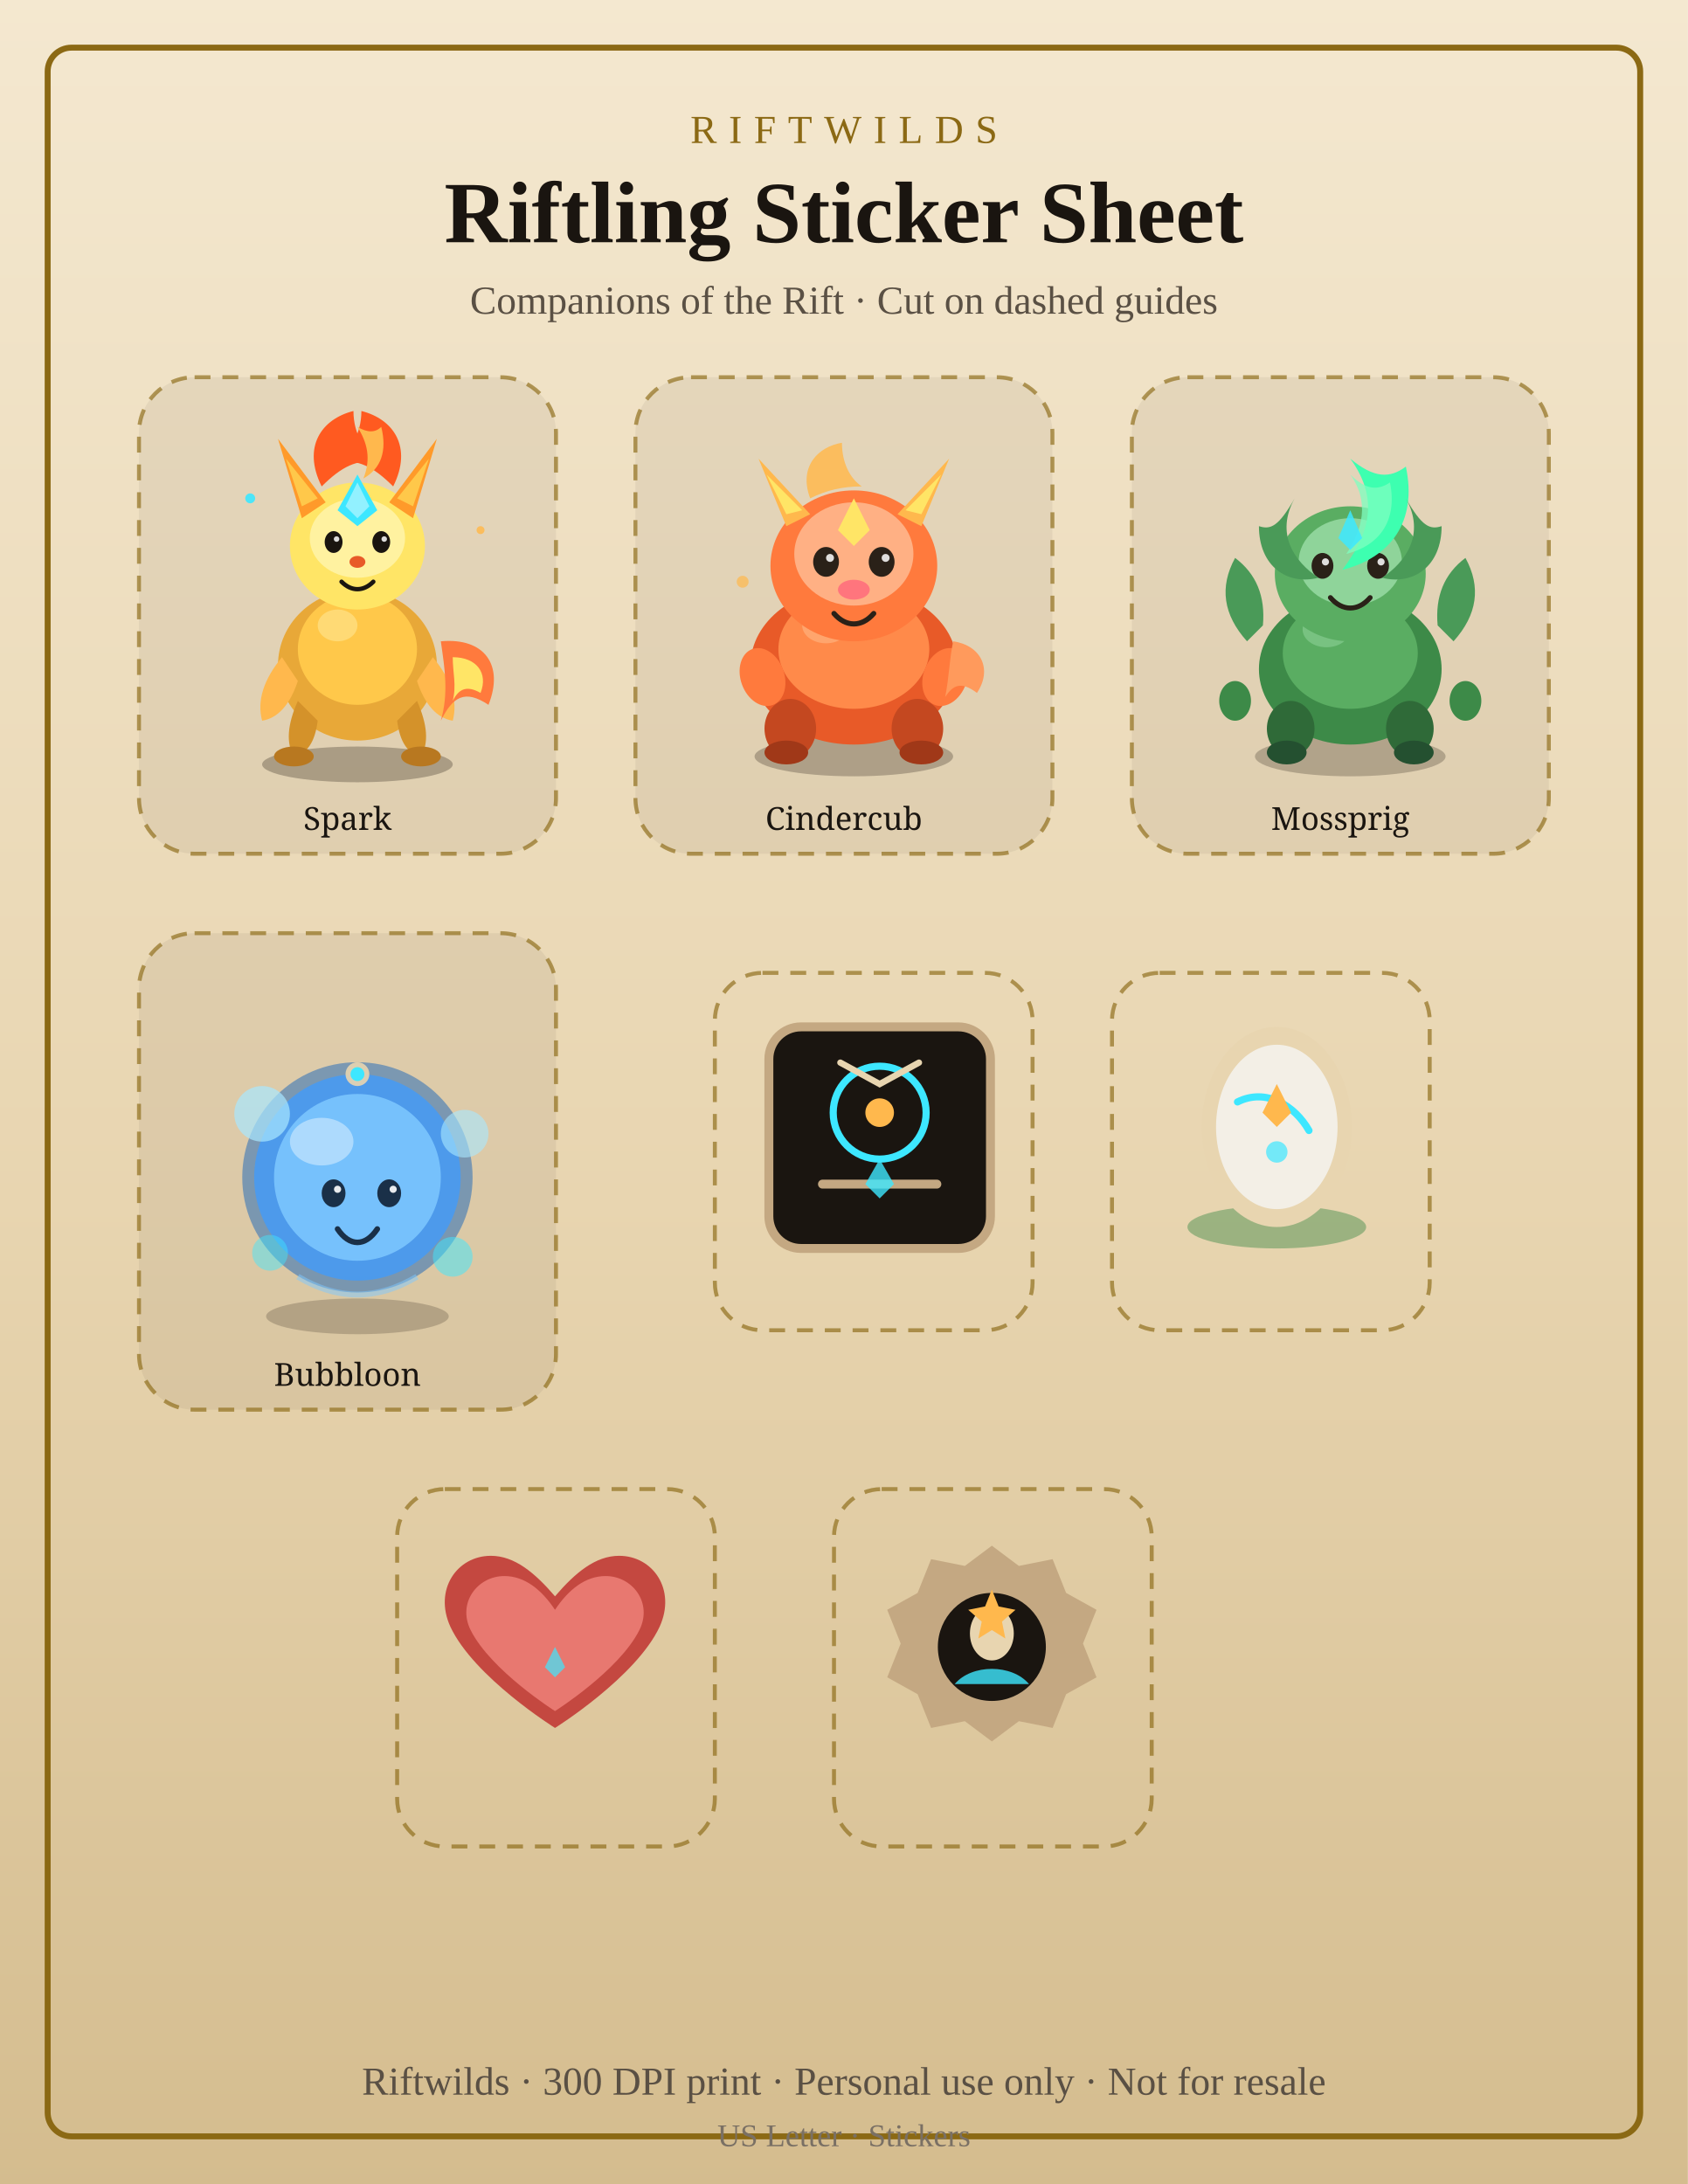
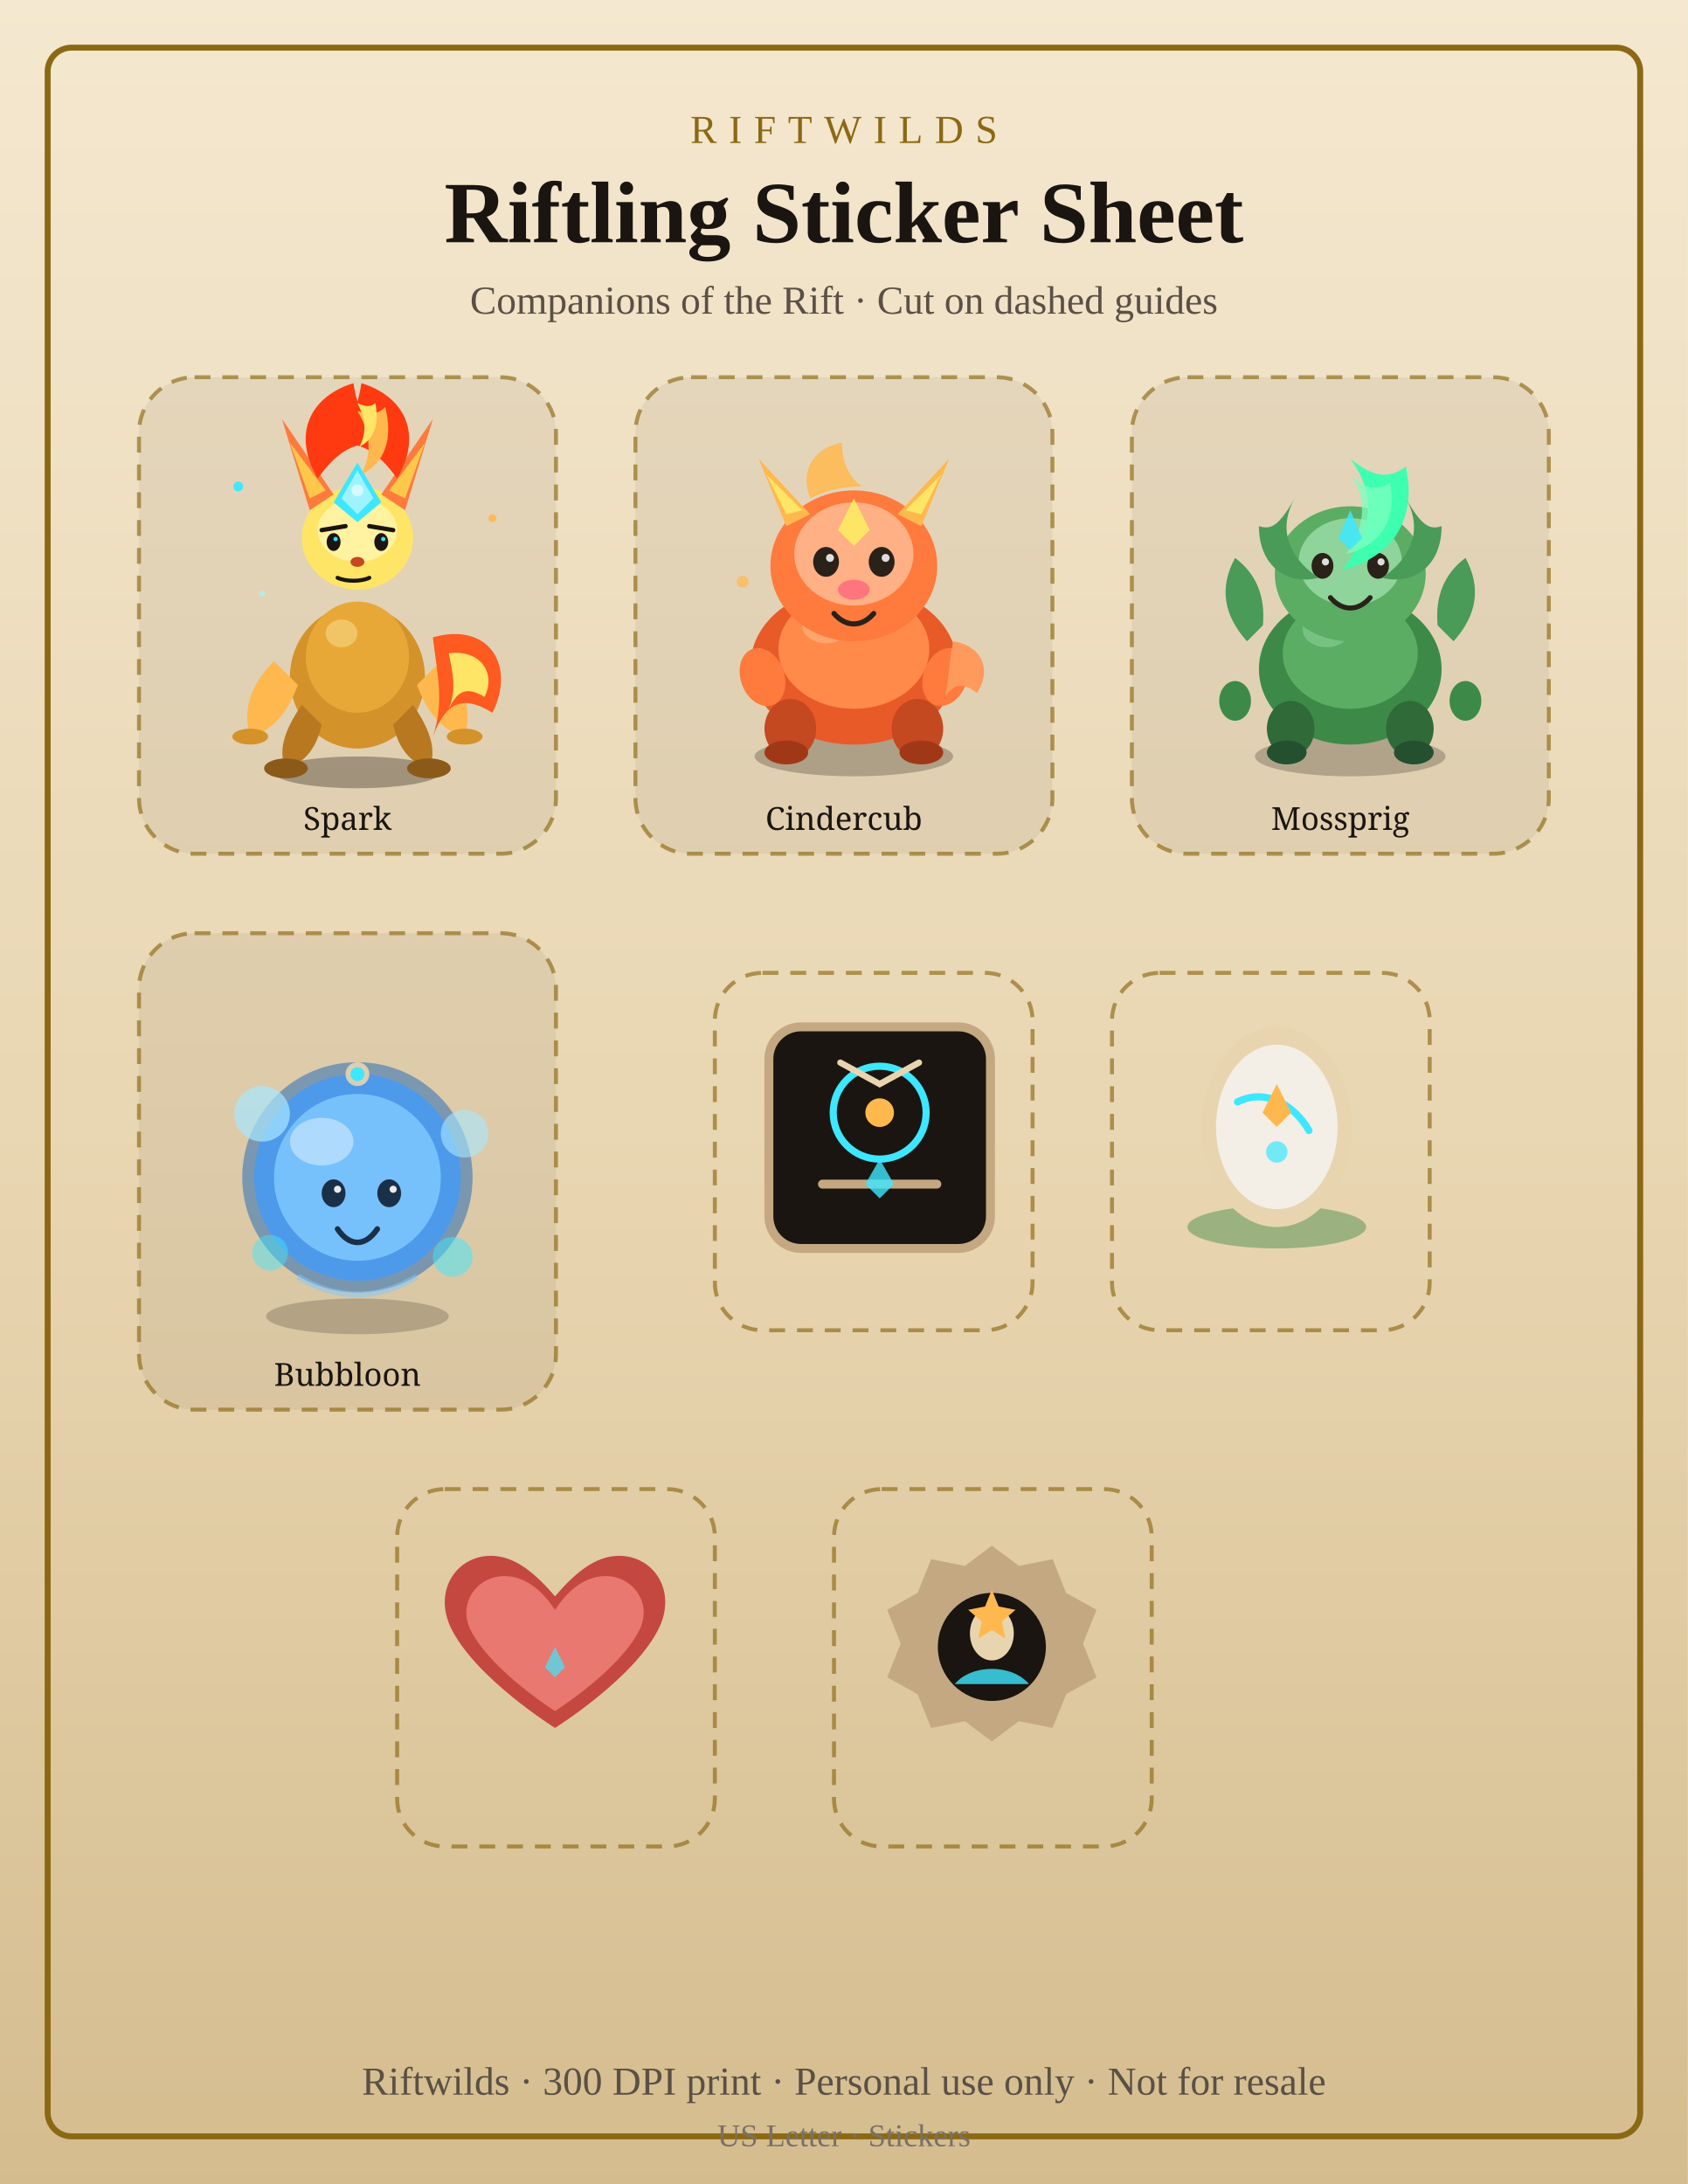
<svg xmlns="http://www.w3.org/2000/svg" width="2550" height="3300" viewBox="0 0 850 1100">
  <defs>
    <linearGradient id="parchment" x1="0" y1="0" x2="0" y2="1">
      <stop stop-color="#f4e8d0" />
      <stop offset="0.55" stop-color="#e8d5b0" />
      <stop offset="1" stop-color="#d4bc8e" />
    </linearGradient>
    <linearGradient id="ink" x1="0" y1="0" x2="0" y2="1">
      <stop stop-color="#1a1510" />
      <stop offset="0.5" stop-color="#141820" />
      <stop offset="1" stop-color="#0e1218" />
    </linearGradient>
    <linearGradient id="bronze" x1="0" y1="0" x2="1" y2="1">
      <stop stop-color="#e8c878" />
      <stop offset="0.4" stop-color="#c4a882" />
      <stop offset="1" stop-color="#8b6914" />
    </linearGradient>
    <linearGradient id="rift" x1="0" y1="0" x2="0" y2="1">
-       <stop stop-color="#66e0ff" />
-       <stop offset="0.5" stop-color="#3de7ff" />
-       <stop offset="1" stop-color="#1a8fb8" />
+       <stop stop-color="#a8f4ff" />
+       <stop offset="0.35" stop-color="#3de7ff" />
+       <stop offset="0.7" stop-color="#1a8fb8" />
+       <stop offset="1" stop-color="#0a4a68" />
+     </linearGradient>
+     <linearGradient id="warmSky" x1="0" y1="0" x2="0" y2="1">
+       <stop stop-color="#0a1018" />
+       <stop offset="0.35" stop-color="#1a2438" />
+       <stop offset="0.65" stop-color="#3a3028" />
+       <stop offset="1" stop-color="#5a4030" />
+     </linearGradient>
+     <linearGradient id="earth" x1="0" y1="0" x2="0" y2="1">
+       <stop stop-color="#3d6a42" />
+       <stop offset="0.45" stop-color="#2f5a3a" />
+       <stop offset="1" stop-color="#1a3020" />
    </linearGradient>
    <radialGradient id="amberGlow" cx="50%" cy="40%" r="50%">
      <stop stop-color="#ffe566" stop-opacity="0.55" />
      <stop offset="0.55" stop-color="#ffb84d" stop-opacity="0.2" />
      <stop offset="1" stop-color="#ffb84d" stop-opacity="0" />
    </radialGradient>
    <radialGradient id="cyanGlow" cx="50%" cy="35%" r="55%">
      <stop stop-color="#3de7ff" stop-opacity="0.45" />
      <stop offset="0.6" stop-color="#3de7ff" stop-opacity="0.12" />
      <stop offset="1" stop-color="#3de7ff" stop-opacity="0" />
    </radialGradient>
+     <radialGradient id="emberBloom" cx="70%" cy="30%" r="45%">
+       <stop stop-color="#ff7a3d" stop-opacity="0.35" />
+       <stop offset="0.5" stop-color="#ffb84d" stop-opacity="0.12" />
+       <stop offset="1" stop-color="#ffb84d" stop-opacity="0" />
+     </radialGradient>
    <filter id="soft" x="-30%" y="-30%" width="160%" height="160%">
      <feGaussianBlur stdDeviation="6" />
+     </filter>
+     <filter id="glow" x="-40%" y="-40%" width="180%" height="180%">
+       <feGaussianBlur stdDeviation="4" result="b" />
+       <feMerge>
+         <feMergeNode in="b" />
+         <feMergeNode in="SourceGraphic" />
+       </feMerge>
    </filter>
  </defs>
  <rect width="850" height="1100" fill="url(#parchment)" />
  <rect x="24" y="24" width="802" height="1052" fill="none" stroke="#8b6914" stroke-width="3" rx="12" />
  <text x="425" y="72" text-anchor="middle" font-family="Georgia, 'Times New Roman', serif" font-size="20" fill="#8b6914" letter-spacing="6">RIFTWILDS</text>
  <text x="425" y="122" text-anchor="middle" font-family="Georgia, 'Times New Roman', serif" font-size="44" fill="#1a1510" font-weight="700">Riftling Sticker Sheet</text>
  <text x="425" y="158" text-anchor="middle" font-family="Georgia, 'Times New Roman', serif" font-size="20" fill="#5a5044">Companions of the Rift · Cut on dashed guides</text>
  <rect x="70" y="190" width="210" height="240" rx="28" fill="#1a1510" opacity="0.06" />
  <rect x="70" y="190" width="210" height="240" rx="28" fill="none" stroke="#8b6914" stroke-width="2" stroke-dasharray="8 6" opacity="0.65" />
  <g transform="translate(75,198)">
    <g transform="translate(5,5) scale(1)">
-       <ellipse cx="100" cy="182" rx="48" ry="9" fill="#2a2118" opacity="0.3" />
-       <ellipse cx="100" cy="132" rx="40" ry="38" fill="#e8a838" />
-       <ellipse cx="100" cy="124" rx="30" ry="28" fill="#ffc84a" />
-       <ellipse cx="90" cy="112" rx="10" ry="8" fill="#fff0a8" opacity="0.45" />
-       <path d="M70 150 Q62 168 68 178 Q78 176 80 160 Z" fill="#d4922a" />
-       <path d="M130 150 Q138 168 132 178 Q122 176 120 160 Z" fill="#d4922a" />
-       <ellipse cx="68" cy="178" rx="10" ry="5" fill="#b87820" />
-       <ellipse cx="132" cy="178" rx="10" ry="5" fill="#b87820" />
-       <path d="M62 128 Q48 145 52 160 Q64 158 70 140 Z" fill="#ffb84d" />
-       <path d="M138 128 Q152 145 148 160 Q136 158 130 140 Z" fill="#ffb84d" />
-       <ellipse cx="100" cy="72" rx="34" ry="32" fill="#ffe566" />
-       <ellipse cx="100" cy="68" rx="24" ry="20" fill="#fff2a0" />
-       <path d="M72 58 L60 18 L84 50 Z" fill="#ff9a2a" />
-       <path d="M72 52 L64 28 L80 48 Z" fill="#ffc84a" />
-       <path d="M128 58 L140 18 L116 50 Z" fill="#ff9a2a" />
-       <path d="M128 52 L136 28 L120 48 Z" fill="#ffc84a" />
-       <path d="M82 42c-10-20 0-34 16-38 0 12 6 20 12 26-10-2-18 2-28 12Z" fill="#ff5a20" />
-       <path d="M118 42c10-20 0-34-16-38 0 12-6 20-12 26 10-2 18 2 28 12Z" fill="#ff5a20" />
-       <path d="M100 12c5 8 7 16 3 26 9-5 12-14 9-26-3 3-7 3-12 0Z" fill="#ffb84d" />
-       <ellipse cx="88" cy="70" rx="4.5" ry="5.5" fill="#1a1510" />
-       <ellipse cx="112" cy="70" rx="4.5" ry="5.5" fill="#1a1510" />
-       <circle cx="89.5" cy="68.5" r="1.4" fill="#fff" opacity="0.85" />
-       <circle cx="113.5" cy="68.5" r="1.4" fill="#fff" opacity="0.85" />
-       <ellipse cx="100" cy="80" rx="4" ry="3" fill="#e85a28" />
-       <path d="M92 90c5 5 11 5 16 0" stroke="#1a1510" stroke-width="2.2" fill="none" stroke-linecap="round" />
-       <path d="M100 36 L110 54 L100 62 L90 54 Z" fill="#3de7ff" />
-       <path d="M100 40 L106 52 L100 58 L94 52 Z" fill="#a8f4ff" opacity="0.8" />
-       <path d="M142 120c22-2 32 12 24 32-12-8-18-4-24 8 4-14 2-26 0-40Z" fill="#ff7a3d" />
-       <path d="M148 128c12 0 18 8 14 18-7-4-11-2-14 4 2-8 0-14 0-22Z" fill="#ffe566" />
-       <circle cx="46" cy="48" r="2.5" fill="#3de7ff" opacity="0.9" />
-       <circle cx="162" cy="64" r="2" fill="#ffb84d" opacity="0.85" />
+       <ellipse cx="100" cy="186" rx="42" ry="8" fill="#2a2118" opacity="0.35" />
+       <ellipse cx="100" cy="138" rx="34" ry="36" fill="#d4922a" />
+       <ellipse cx="100" cy="128" rx="26" ry="28" fill="#e8a838" />
+       <ellipse cx="92" cy="116" rx="8" ry="7" fill="#fff0a8" opacity="0.4" />
+       <path d="M72 152 Q58 172 64 184 Q78 180 82 162 Z" fill="#b87820" />
+       <path d="M128 152 Q142 172 136 184 Q122 180 118 162 Z" fill="#b87820" />
+       <ellipse cx="64" cy="184" rx="11" ry="5" fill="#8b5a18" />
+       <ellipse cx="136" cy="184" rx="11" ry="5" fill="#8b5a18" />
+       <path d="M58 130 Q40 148 46 168 Q62 164 70 142 Z" fill="#ffb84d" />
+       <path d="M142 130 Q160 148 154 168 Q138 164 130 142 Z" fill="#ffb84d" />
+       <ellipse cx="46" cy="168" rx="9" ry="4" fill="#d4922a" />
+       <ellipse cx="154" cy="168" rx="9" ry="4" fill="#d4922a" />
+       <ellipse cx="100" cy="68" rx="28" ry="26" fill="#ffe566" />
+       <ellipse cx="100" cy="64" rx="20" ry="16" fill="#fff2a0" />
+       <path d="M76 54 L62 8 L88 46 Z" fill="#ff7a3d" />
+       <path d="M76 48 L66 20 L84 44 Z" fill="#ffc84a" />
+       <path d="M124 54 L138 8 L112 46 Z" fill="#ff7a3d" />
+       <path d="M124 48 L134 20 L116 44 Z" fill="#ffc84a" />
+       <path d="M80 38c-14-24-2-42 18-48 2 14 8 24 14 32-12-4-22 2-32 16Z" fill="#ff3a10" />
+       <path d="M120 38c14-24 2-42-18-48-2 14-8 24-14 32 12-4 22 2 32 16Z" fill="#ff3a10" />
+       <path d="M100 4c6 10 8 20 2 32 12-6 16-18 12-34-4 4-8 4-14 2Z" fill="#ffb84d" />
+       <path d="M100 0c4 8 5 14 1 22 8-4 10-12 8-22-2 2-5 2-9 0Z" fill="#ffe566" />
+       <path d="M82 64 L94 62" stroke="#1a1510" stroke-width="2.2" stroke-linecap="round" />
+       <path d="M118 64 L106 62" stroke="#1a1510" stroke-width="2.2" stroke-linecap="round" />
+       <ellipse cx="88" cy="70" rx="3.5" ry="4.5" fill="#1a1510" />
+       <ellipse cx="112" cy="70" rx="3.5" ry="4.5" fill="#1a1510" />
+       <circle cx="89" cy="68.5" r="1.1" fill="#3de7ff" opacity="0.95" />
+       <circle cx="113" cy="68.5" r="1.1" fill="#3de7ff" opacity="0.95" />
+       <ellipse cx="100" cy="80" rx="3.5" ry="2.5" fill="#c44820" />
+       <path d="M90 88c4 2 12 2 16 0" stroke="#1a1510" stroke-width="2" fill="none" stroke-linecap="round" />
+       <path d="M100 30 L112 50 L100 60 L88 50 Z" fill="#3de7ff" />
+       <path d="M100 34 L108 48 L100 56 L92 48 Z" fill="#a8f4ff" opacity="0.9" />
+       <circle cx="100" cy="44" r="3" fill="#fff" opacity="0.55" />
+       <path d="M138 118c28-8 42 14 30 38-16-10-24-4-30 12 6-18 2-32 0-50Z" fill="#ff5a20" />
+       <path d="M146 126c16-2 24 10 18 22-10-6-14-2-18 6 4-10 2-18 0-28Z" fill="#ffe566" />
+       <circle cx="40" cy="42" r="2.5" fill="#3de7ff" opacity="0.95" />
+       <circle cx="168" cy="58" r="2" fill="#ffb84d" opacity="0.9" />
+       <circle cx="52" cy="96" r="1.5" fill="#a8f4ff" opacity="0.7" />
    </g>
  </g>
  <text x="175" y="418" text-anchor="middle" font-family="Georgia, serif" font-size="16" fill="#1a1510">Spark</text>
  <rect x="320" y="190" width="210" height="240" rx="28" fill="#1a1510" opacity="0.06" />
  <rect x="320" y="190" width="210" height="240" rx="28" fill="none" stroke="#8b6914" stroke-width="2" stroke-dasharray="8 6" opacity="0.65" />
  <g transform="translate(325,198)">
    <g transform="translate(5,5) scale(1)">
      <ellipse cx="100" cy="178" rx="50" ry="10" fill="#2a2118" opacity="0.28" />
      <ellipse cx="100" cy="132" rx="52" ry="40" fill="#e85a28" />
      <ellipse cx="100" cy="124" rx="38" ry="30" fill="#ff8a4a" />
      <ellipse cx="86" cy="112" rx="12" ry="9" fill="#ffc090" opacity="0.5" />
      <ellipse cx="68" cy="164" rx="13" ry="15" fill="#c44820" />
      <ellipse cx="132" cy="164" rx="13" ry="15" fill="#c44820" />
      <ellipse cx="66" cy="176" rx="11" ry="6" fill="#a03818" />
      <ellipse cx="134" cy="176" rx="11" ry="6" fill="#a03818" />
      <ellipse cx="54" cy="138" rx="11" ry="15" fill="#ff7a3d" transform="rotate(-20 54 138)" />
      <ellipse cx="146" cy="138" rx="11" ry="15" fill="#ff7a3d" transform="rotate(20 146 138)" />
      <ellipse cx="100" cy="82" rx="42" ry="38" fill="#ff7a3d" />
      <ellipse cx="100" cy="76" rx="30" ry="26" fill="#ffb084" />
      <path d="M66 62 L52 28 L78 56 Z" fill="#ffb84d" />
      <path d="M134 62 L148 28 L122 56 Z" fill="#ffb84d" />
      <path d="M66 56 L56 36 L74 54 Z" fill="#ffe566" />
      <path d="M134 56 L144 36 L126 54 Z" fill="#ffe566" />
      <ellipse cx="86" cy="80" rx="6.5" ry="7.5" fill="#2a2118" />
      <ellipse cx="114" cy="80" rx="6.5" ry="7.5" fill="#2a2118" />
      <circle cx="88" cy="78" r="2" fill="#fff" opacity="0.85" />
      <circle cx="116" cy="78" r="2" fill="#fff" opacity="0.85" />
      <ellipse cx="100" cy="94" rx="8" ry="5" fill="#ff5c7a" opacity="0.7" />
      <path d="M90 106c6 7 14 7 20 0" stroke="#2a2118" stroke-width="2.6" fill="none" stroke-linecap="round" />
      <path d="M100 48 L108 64 L100 72 L92 64 Z" fill="#ffe566" />
      <path d="M78 48c-6-16 4-26 16-28 0 10 4 18 10 22-10 0-18 2-26 6Z" fill="#ffb84d" opacity="0.85" />
      <path d="M150 120c14 2 20 14 12 26-8-6-12-4-16 2 2-10 2-18 4-28Z" fill="#ff9a5c" />
      <circle cx="44" cy="90" r="3" fill="#ffb84d" opacity="0.7" />
    </g>
  </g>
  <text x="425" y="418" text-anchor="middle" font-family="Georgia, serif" font-size="16" fill="#1a1510">Cindercub</text>
  <rect x="570" y="190" width="210" height="240" rx="28" fill="#1a1510" opacity="0.06" />
  <rect x="570" y="190" width="210" height="240" rx="28" fill="none" stroke="#8b6914" stroke-width="2" stroke-dasharray="8 6" opacity="0.65" />
  <g transform="translate(575,198)">
    <g transform="translate(5,5) scale(1)">
      <ellipse cx="100" cy="178" rx="48" ry="10" fill="#2a2118" opacity="0.26" />
      <ellipse cx="100" cy="134" rx="46" ry="38" fill="#3d8a48" />
      <ellipse cx="100" cy="126" rx="34" ry="28" fill="#5aad62" />
      <ellipse cx="88" cy="114" rx="12" ry="9" fill="#8fd49a" opacity="0.55" />
      <ellipse cx="70" cy="164" rx="12" ry="14" fill="#2f6a38" />
      <ellipse cx="130" cy="164" rx="12" ry="14" fill="#2f6a38" />
      <ellipse cx="68" cy="176" rx="10" ry="6" fill="#245030" />
      <ellipse cx="132" cy="176" rx="10" ry="6" fill="#245030" />
      <path d="M48 120 Q30 100 42 78 Q58 90 56 112 Z" fill="#4a9a58" />
      <path d="M152 120 Q170 100 158 78 Q142 90 144 112 Z" fill="#4a9a58" />
      <ellipse cx="100" cy="86" rx="38" ry="34" fill="#5aad62" />
      <ellipse cx="100" cy="80" rx="26" ry="22" fill="#8fd49a" />
      <ellipse cx="86" cy="82" rx="5.5" ry="6.5" fill="#2a2118" />
      <ellipse cx="114" cy="82" rx="5.5" ry="6.5" fill="#2a2118" />
      <circle cx="87.5" cy="80" r="1.8" fill="#fff" opacity="0.85" />
      <circle cx="115.5" cy="80" r="1.8" fill="#fff" opacity="0.85" />
      <path d="M90 98c6 7 14 7 20 0" stroke="#2a2118" stroke-width="2.5" fill="none" stroke-linecap="round" />
      <path d="M100 28c16 22 8 40-4 56 24-6 38-24 32-52-8 6-16 6-28-4Z" fill="#3dffb0" />
      <path d="M100 36c10 14 6 28-2 40 16-4 26-16 22-36-6 4-12 4-20-4Z" fill="#7dffc0" opacity="0.75" />
      <path d="M72 48c-10 18 0 32 12 40-16 4-30-6-30-26 6 2 10 0 18-14Z" fill="#4a9a58" />
      <path d="M128 48c10 18 0 32-12 40 16 4 30-6 30-26-6 2-10 0-18-14Z" fill="#4a9a58" />
      <path d="M100 54 L106 68 L100 74 L94 68 Z" fill="#3de7ff" opacity="0.85" />
      <ellipse cx="42" cy="150" rx="8" ry="10" fill="#3d8a48" />
      <ellipse cx="158" cy="150" rx="8" ry="10" fill="#3d8a48" />
    </g>
  </g>
  <text x="675" y="418" text-anchor="middle" font-family="Georgia, serif" font-size="16" fill="#1a1510">Mossprig</text>
  <rect x="70" y="470" width="210" height="240" rx="28" fill="#1a1510" opacity="0.06" />
  <rect x="70" y="470" width="210" height="240" rx="28" fill="none" stroke="#8b6914" stroke-width="2" stroke-dasharray="8 6" opacity="0.65" />
  <g transform="translate(75,478)">
    <g transform="translate(5,5) scale(1)">
      <ellipse cx="100" cy="180" rx="46" ry="9" fill="#2a2118" opacity="0.22" />
      <circle cx="100" cy="110" r="58" fill="#2a6eb8" opacity="0.55" />
      <circle cx="100" cy="110" r="52" fill="#3d9bff" opacity="0.75" />
      <circle cx="100" cy="110" r="42" fill="#7ec8ff" opacity="0.85" />
      <ellipse cx="82" cy="92" rx="16" ry="12" fill="#fff" opacity="0.4" />
      <ellipse cx="88" cy="118" rx="6" ry="7" fill="#1a3048" />
      <ellipse cx="116" cy="118" rx="6" ry="7" fill="#1a3048" />
      <circle cx="90" cy="116" r="1.8" fill="#fff" opacity="0.9" />
      <circle cx="118" cy="116" r="1.8" fill="#fff" opacity="0.9" />
      <path d="M90 136c6 9 14 9 20 0" stroke="#1a3048" stroke-width="2.8" fill="none" stroke-linecap="round" />
      <circle cx="52" cy="78" r="14" fill="#a8e7ff" opacity="0.7" />
      <circle cx="154" cy="88" r="12" fill="#a8e7ff" opacity="0.6" />
      <circle cx="148" cy="150" r="10" fill="#3de7ff" opacity="0.5" />
      <circle cx="56" cy="148" r="9" fill="#3de7ff" opacity="0.45" />
      <circle cx="100" cy="58" r="6" fill="#e8d5b0" opacity="0.9" />
      <circle cx="100" cy="58" r="3.5" fill="#3de7ff" />
      <path d="M70 160 Q100 178 130 160" fill="none" stroke="#7ec8ff" stroke-width="3" opacity="0.5" />
    </g>
  </g>
  <text x="175" y="698" text-anchor="middle" font-family="Georgia, serif" font-size="16" fill="#1a1510">Bubbloon</text>
  <rect x="360" y="490" width="160" height="180" rx="24" fill="none" stroke="#8b6914" stroke-width="2" stroke-dasharray="8 6" opacity="0.65" />
  <g transform="translate(380,510)">
    <g transform="scale(0.9)">
      <rect x="8" y="8" width="124" height="124" rx="18" fill="#1a1510" stroke="#c4a882" stroke-width="5" />
      <circle cx="70" cy="56" r="26" fill="none" stroke="#3de7ff" stroke-width="4" />
      <circle cx="70" cy="56" r="8" fill="#ffb84d" />
      <path d="M38 96h64" stroke="#c4a882" stroke-width="5" stroke-linecap="round" />
      <path d="M48 28l22 12 22-12" stroke="#e8d5b0" stroke-width="3.5" fill="none" stroke-linecap="round" />
      <path d="M70 82 L78 96 L70 104 L62 96 Z" fill="#3de7ff" opacity="0.8" />
    </g>
  </g>
  <rect x="560" y="490" width="160" height="180" rx="24" fill="none" stroke="#8b6914" stroke-width="2" stroke-dasharray="8 6" opacity="0.65" />
  <g transform="translate(580,510)">
    <g transform="scale(0.9)">
      <ellipse cx="70" cy="120" rx="50" ry="12" fill="#3d8a48" opacity="0.45" />
      <ellipse cx="70" cy="64" rx="42" ry="56" fill="#e8d5b0" />
      <ellipse cx="70" cy="64" rx="34" ry="46" fill="#f3efe6" />
      <path d="M48 50c16-8 32 2 40 16" stroke="#3de7ff" stroke-width="4" fill="none" stroke-linecap="round" />
      <path d="M70 40 L78 56 L70 64 L62 56 Z" fill="#ffb84d" />
      <circle cx="70" cy="78" r="6" fill="#3de7ff" opacity="0.7" />
    </g>
  </g>
  <rect x="200" y="750" width="160" height="180" rx="24" fill="none" stroke="#8b6914" stroke-width="2" stroke-dasharray="8 6" opacity="0.65" />
  <g transform="translate(220,770)">
    <g transform="scale(0.85)">
      <path d="M70 118s-48-30-62-60C-2 36 12 16 32 16c14 0 26 10 38 24C82 26 94 16 108 16c20 0 34 20 24 42-14 30-62 60-62 60Z" fill="#c44840" />
      <path d="M70 108s-38-24-50-48c-8-16 4-32 20-32 12 0 22 8 30 20 8-12 18-20 30-20 16 0 28 16 20 32-12 24-50 48-50 48Z" fill="#e87870" />
      <path d="M70 70 L76 82 L70 88 L64 82 Z" fill="#3de7ff" opacity="0.7" />
    </g>
  </g>
  <rect x="420" y="750" width="160" height="180" rx="24" fill="none" stroke="#8b6914" stroke-width="2" stroke-dasharray="8 6" opacity="0.65" />
  <g transform="translate(440,770)">
    <g transform="scale(0.85)">
      <path d="M70 10l16 12 20-4 8 20 18 10-8 20 8 20-18 10-8 20-20-4-16 12-16-12-20 4-8-20-18-10 8-20-8-20 18-10 8-20 20 4 16-12Z" fill="#c4a882" />
      <circle cx="70" cy="70" r="32" fill="#1a1510" />
      <ellipse cx="70" cy="62" rx="13" ry="16" fill="#e8d5b0" />
      <path d="M48 92c10-12 34-12 44 0" fill="#3de7ff" opacity="0.8" />
      <path d="M70 36l4 10 10 2-8 7 2 10-8-5-8 5 2-10-8-7 10-2 4-10Z" fill="#ffb84d" />
    </g>
  </g>
  <text x="425" y="1055" text-anchor="middle" font-family="Georgia, 'Times New Roman', serif" font-size="20" fill="#5a5044">Riftwilds · 300 DPI print · Personal use only · Not for resale</text>
  <text x="425" y="1081" text-anchor="middle" font-family="Georgia, 'Times New Roman', serif" font-size="16" fill="#7a7064">US Letter · Stickers</text>
</svg>
